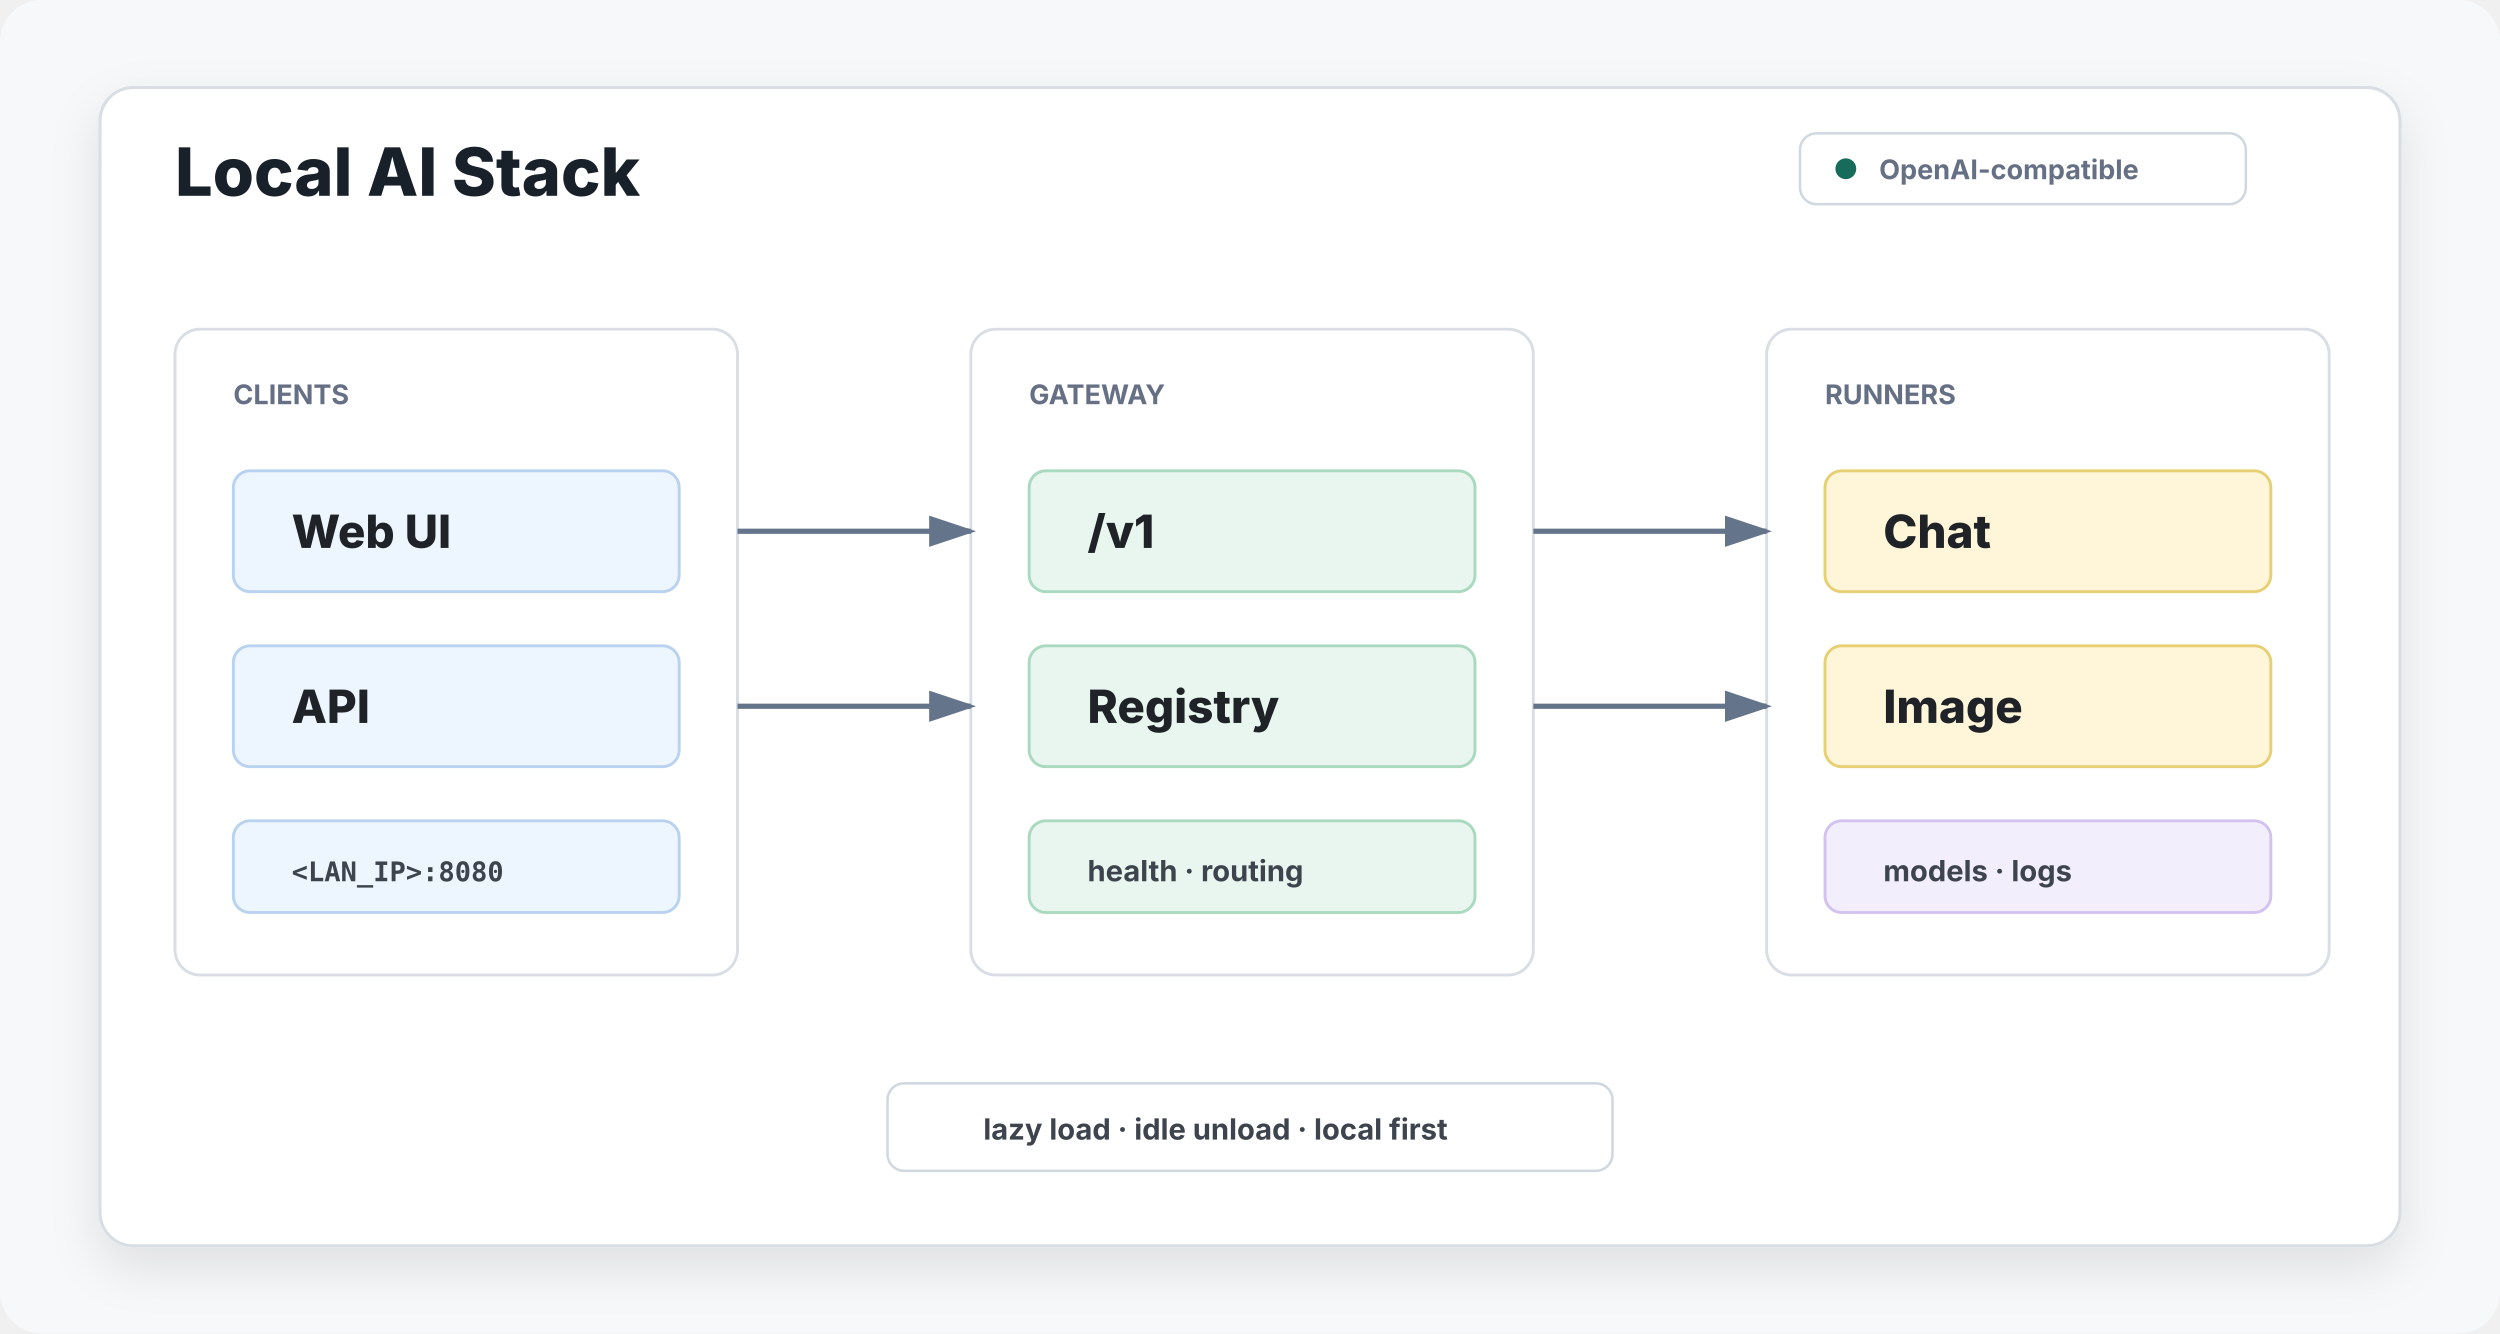
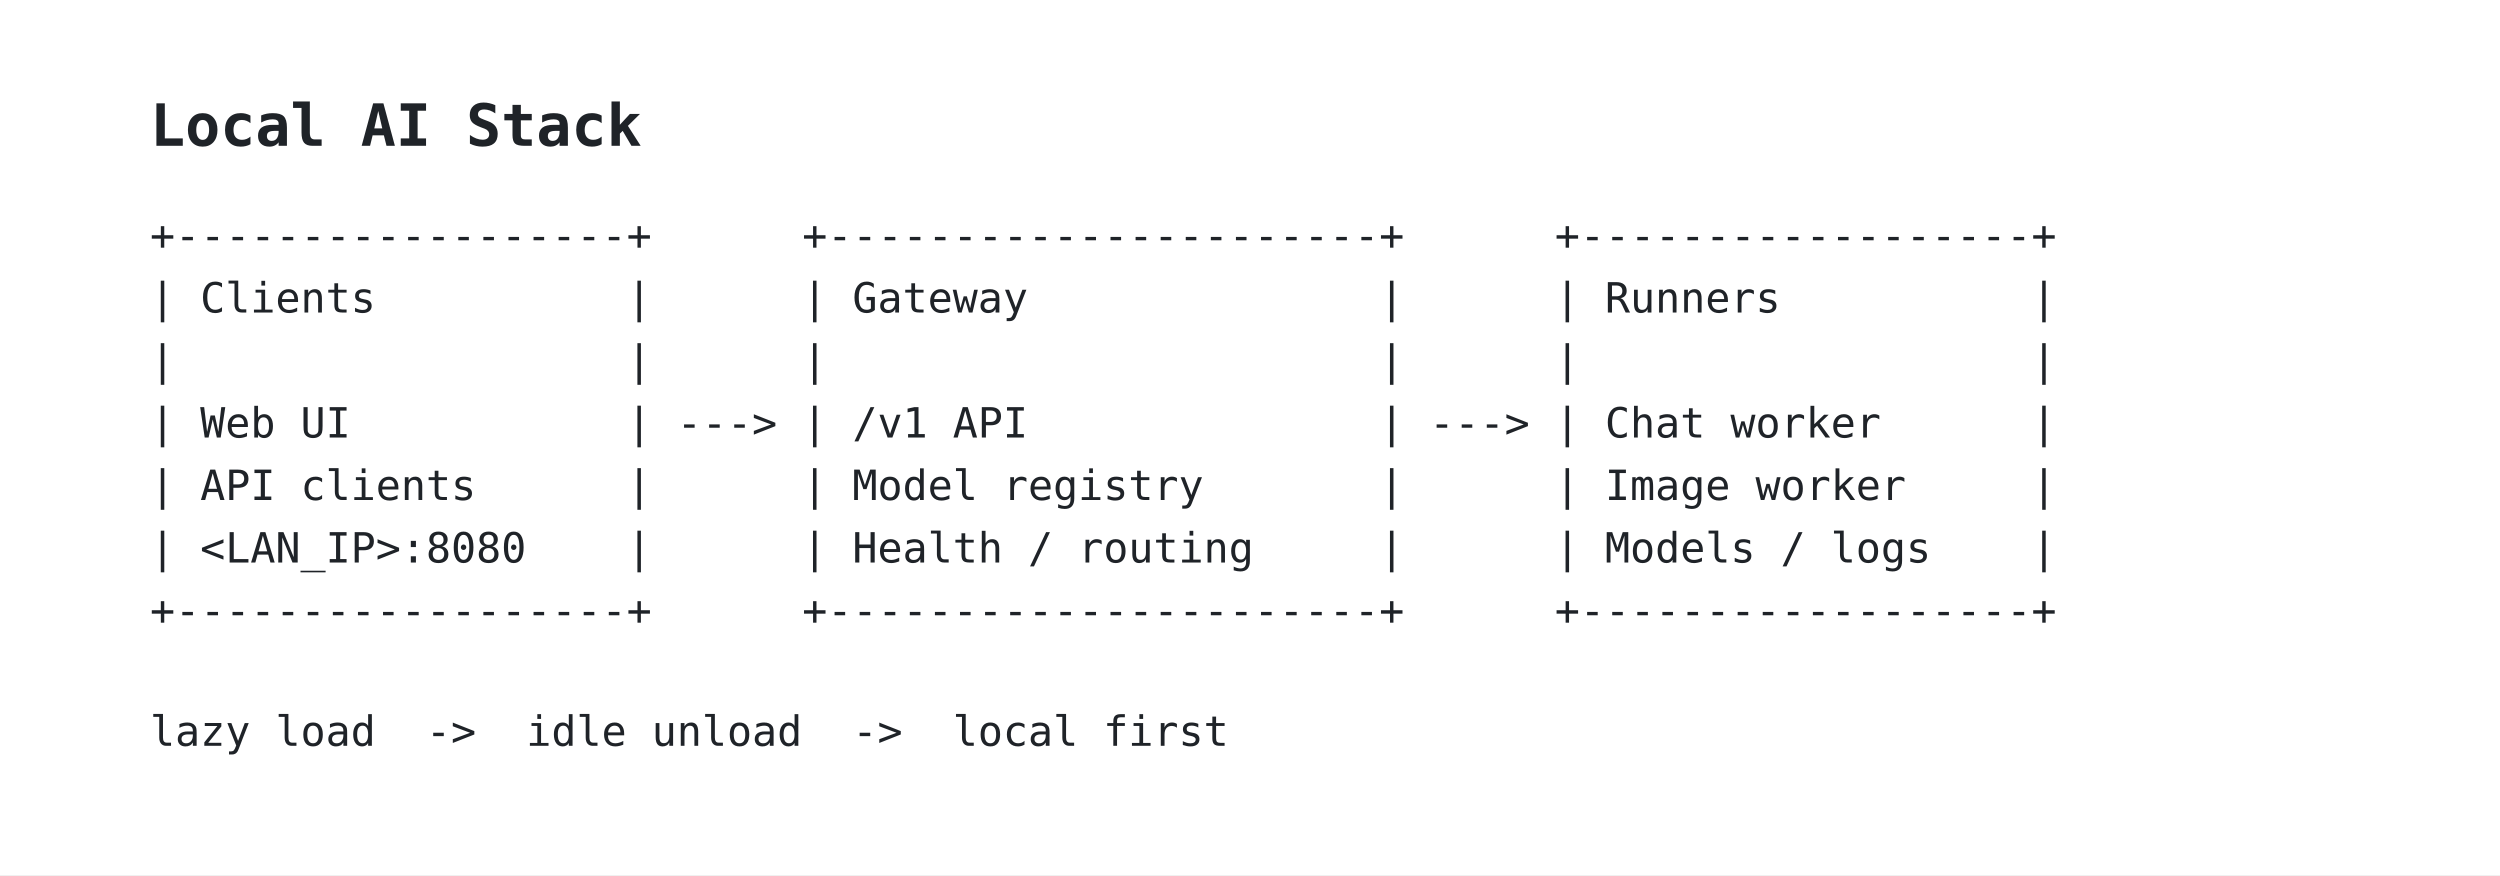
- <svg xmlns="http://www.w3.org/2000/svg" width="1200" height="640" viewBox="0 0 1200 640" role="img" aria-labelledby="title desc">
-   <defs>
-     <filter id="shadow" x="-18%" y="-18%" width="136%" height="136%">
-       <feDropShadow dx="0" dy="10" stdDeviation="12" flood-color="#111827" flood-opacity="0.10" />
-     </filter>
-     <marker id="arrow" markerWidth="10" markerHeight="10" refX="8" refY="3" orient="auto" markerUnits="strokeWidth">
-       <path d="M0,0 L0,6 L9,3 z" fill="#64748b" />
-     </marker>
-     <style>
-       .bg{fill:#f7f8fa}.surface{fill:#fff;stroke:#d8dee4;stroke-width:1.5;filter:url(#shadow)}.group{fill:#fff;stroke:#d8dee4;stroke-width:1.4}.client{fill:#edf5ff;stroke:#b8d2f0;stroke-width:1.4}.gateway{fill:#e9f6ef;stroke:#a9d9bf;stroke-width:1.4}.runner{fill:#fff5d8;stroke:#e7cf74;stroke-width:1.4}.ops{fill:#f3eefb;stroke:#d3c2f0;stroke-width:1.4}.title{font:800 32px Inter,Segoe UI,Arial,sans-serif;fill:#18202a}.small{font:700 13px Inter,Segoe UI,Arial,sans-serif;fill:#667085}.label{font:760 22px Inter,Segoe UI,Arial,sans-serif;fill:#1f2328}.tag{font:650 14px Inter,Segoe UI,Arial,sans-serif;fill:#3d444d}.mono{font:650 13px ui-monospace,SFMono-Regular,Menlo,monospace;fill:#3d444d}.line{stroke:#64748b;stroke-width:2.5;fill:none;marker-end:url(#arrow)}.soft{stroke:#cbd5df;stroke-width:1.5;fill:none}.pill{fill:#fff;stroke:#cfd7df;stroke-width:1.2}.dot{fill:#176b5b}
-     </style>
-   </defs>
-   <rect class="bg" width="1200" height="640" rx="20" />
-   <rect class="surface" x="48" y="42" width="1104" height="556" rx="16" />
-   <text class="title" x="84" y="94">Local AI Stack</text>
-   <rect class="pill" x="864" y="64" width="214" height="34" rx="8" />
-   <circle class="dot" cx="886" cy="81" r="5" />
-   <text class="small" x="902" y="86">OpenAI-compatible</text>
-   <rect class="group" x="84" y="158" width="270" height="310" rx="12" />
-   <text class="small" x="112" y="194">CLIENTS</text>
-   <rect class="client" x="112" y="226" width="214" height="58" rx="8" />
-   <text class="label" x="140" y="263">Web UI</text>
-   <rect class="client" x="112" y="310" width="214" height="58" rx="8" />
-   <text class="label" x="140" y="347">API</text>
-   <rect class="client" x="112" y="394" width="214" height="44" rx="8" />
-   <text class="mono" x="140" y="423">&lt;LAN_IP&gt;:8080</text>
-   <rect class="group" x="466" y="158" width="270" height="310" rx="12" />
-   <text class="small" x="494" y="194">GATEWAY</text>
-   <rect class="gateway" x="494" y="226" width="214" height="58" rx="8" />
-   <text class="label" x="522" y="263">/v1</text>
-   <rect class="gateway" x="494" y="310" width="214" height="58" rx="8" />
-   <text class="label" x="522" y="347">Registry</text>
-   <rect class="gateway" x="494" y="394" width="214" height="44" rx="8" />
-   <text class="tag" x="522" y="423">health · routing</text>
-   <rect class="group" x="848" y="158" width="270" height="310" rx="12" />
-   <text class="small" x="876" y="194">RUNNERS</text>
-   <rect class="runner" x="876" y="226" width="214" height="58" rx="8" />
-   <text class="label" x="904" y="263">Chat</text>
-   <rect class="runner" x="876" y="310" width="214" height="58" rx="8" />
-   <text class="label" x="904" y="347">Image</text>
-   <rect class="ops" x="876" y="394" width="214" height="44" rx="8" />
-   <text class="tag" x="904" y="423">models · logs</text>
-   <path class="line" d="M354 255 H466" />
-   <path class="line" d="M354 339 H466" />
-   <path class="line" d="M736 255 H848" />
-   <path class="line" d="M736 339 H848" />
-   <rect class="pill" x="426" y="520" width="348" height="42" rx="8" />
-   <text class="tag" x="472" y="547">lazy load · idle unload · local first</text>
+ <svg xmlns="http://www.w3.org/2000/svg" width="1200" height="420" viewBox="0 0 1200 420" role="img" aria-labelledby="title desc">
+   <rect width="1200" height="420" fill="#ffffff" />
+   <text x="72" y="70" font-family="ui-monospace, SFMono-Regular, Menlo, Consolas, monospace" font-size="28" font-weight="700" fill="#1f2328">Local AI Stack</text>
+   <text x="72" y="120" font-family="ui-monospace, SFMono-Regular, Menlo, Consolas, monospace" font-size="20" fill="#1f2328" xml:space="preserve">
+     <tspan x="72" dy="0">+------------------+      +----------------------+      +------------------+</tspan>
+     <tspan x="72" dy="30">| Clients          |      | Gateway              |      | Runners          |</tspan>
+     <tspan x="72" dy="30">|                  |      |                      |      |                  |</tspan>
+     <tspan x="72" dy="30">| Web UI           | ---&gt; | /v1 API              | ---&gt; | Chat worker      |</tspan>
+     <tspan x="72" dy="30">| API clients      |      | Model registry       |      | Image worker     |</tspan>
+     <tspan x="72" dy="30">| &lt;LAN_IP&gt;:8080    |      | Health / routing     |      | Models / logs    |</tspan>
+     <tspan x="72" dy="30">+------------------+      +----------------------+      +------------------+</tspan>
+     <tspan x="72" dy="58">lazy load  -&gt;  idle unload  -&gt;  local first</tspan>
+   </text>
</svg>
